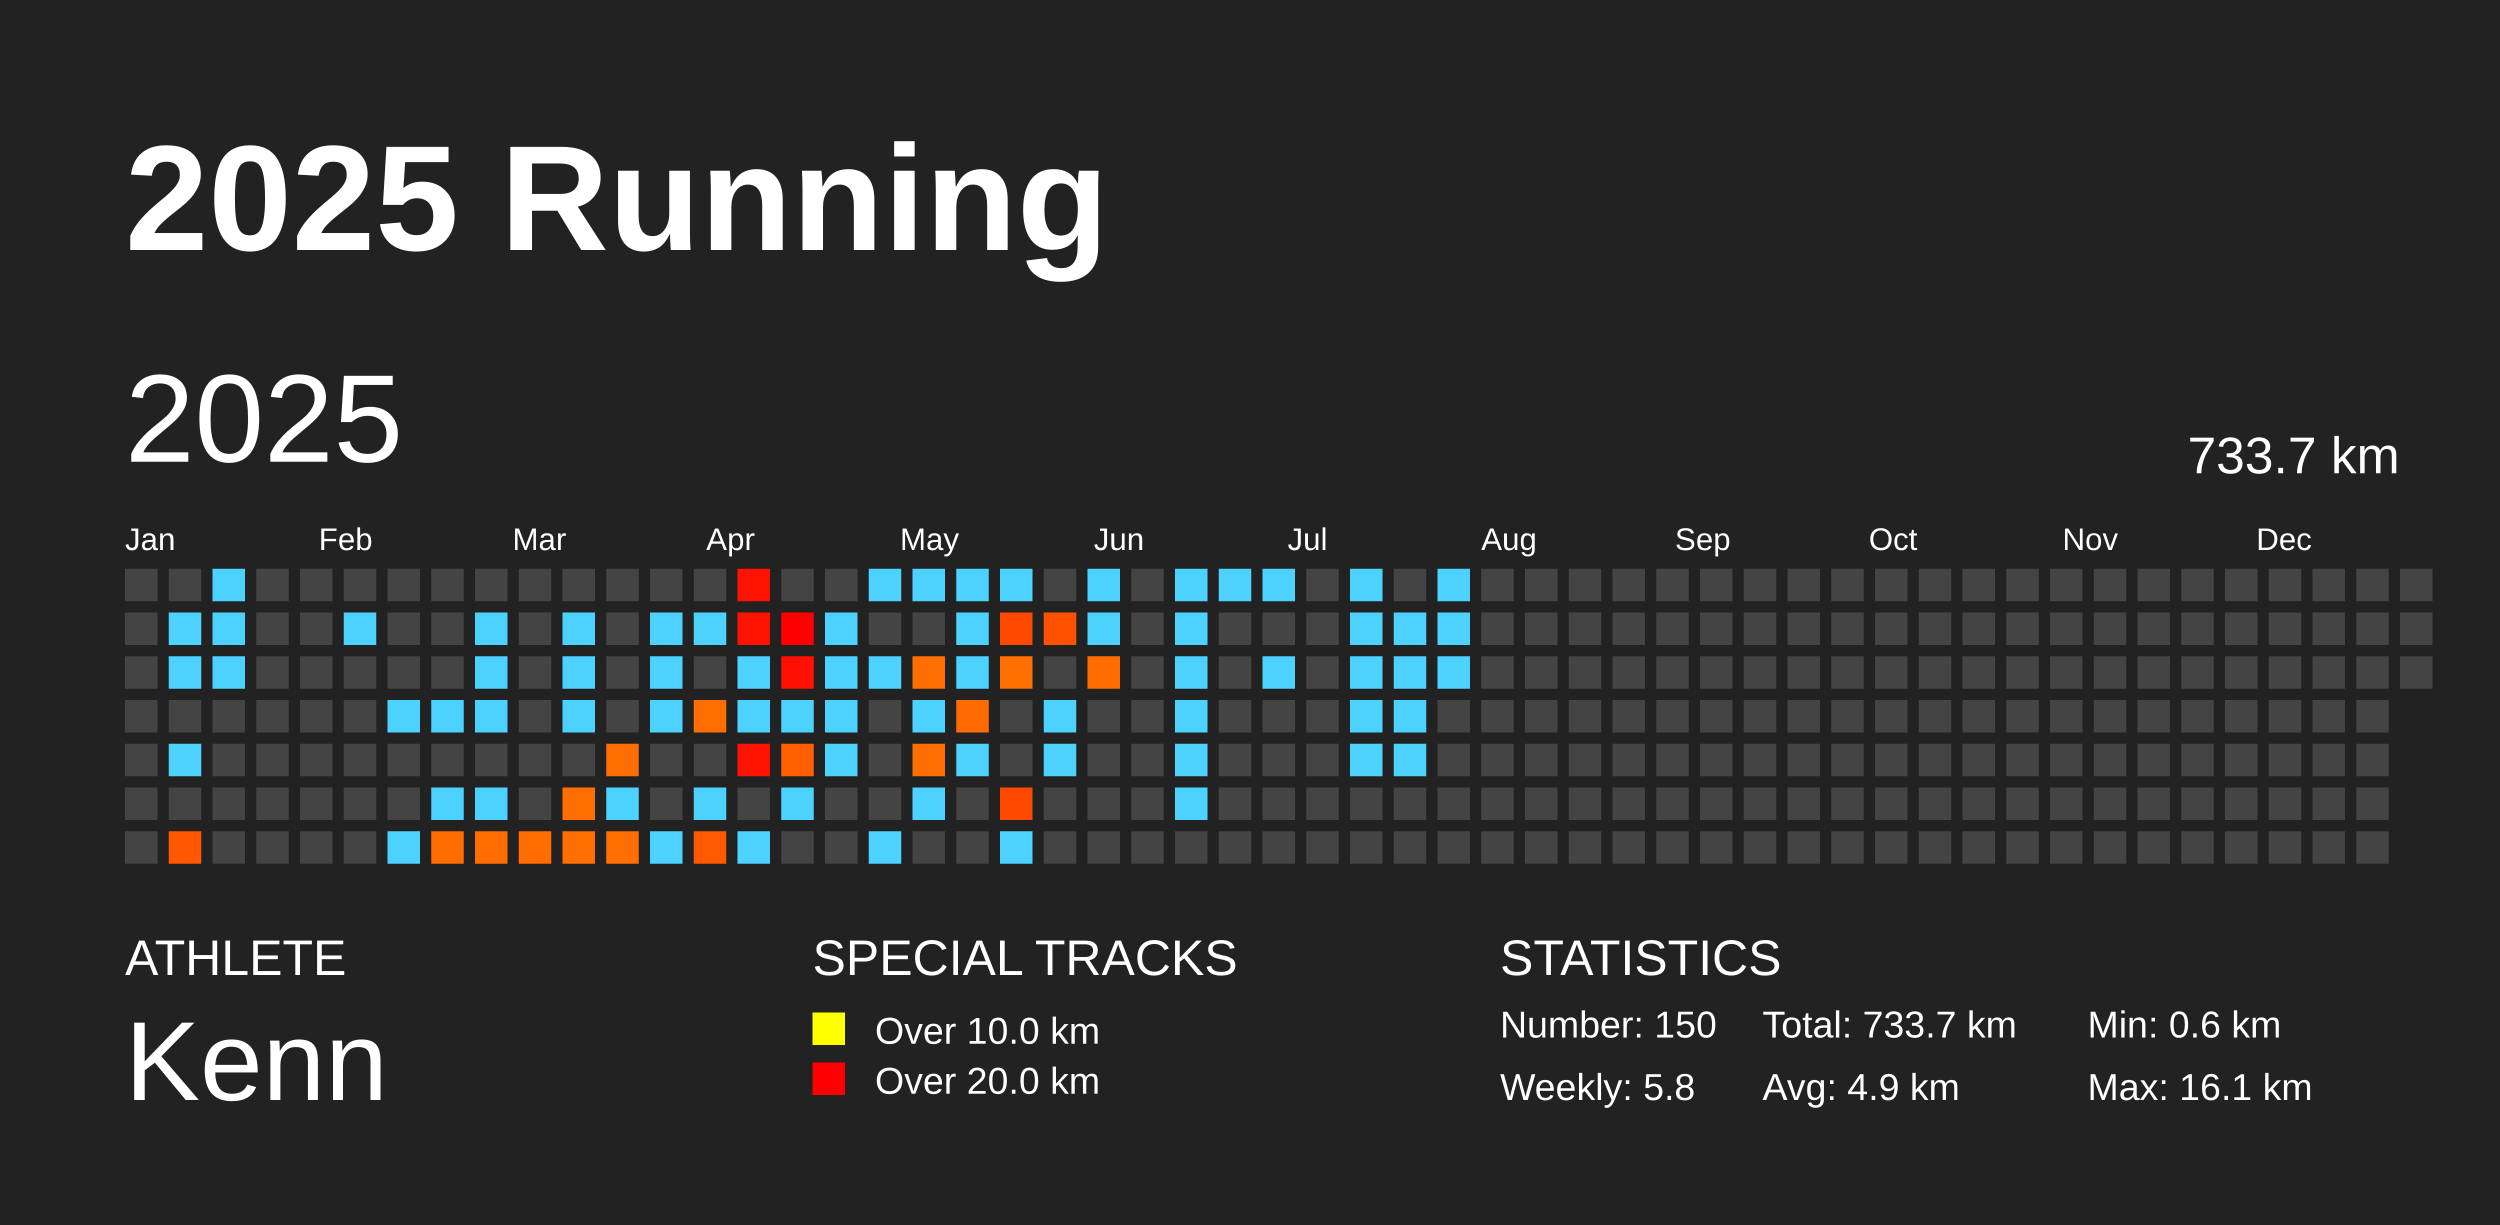
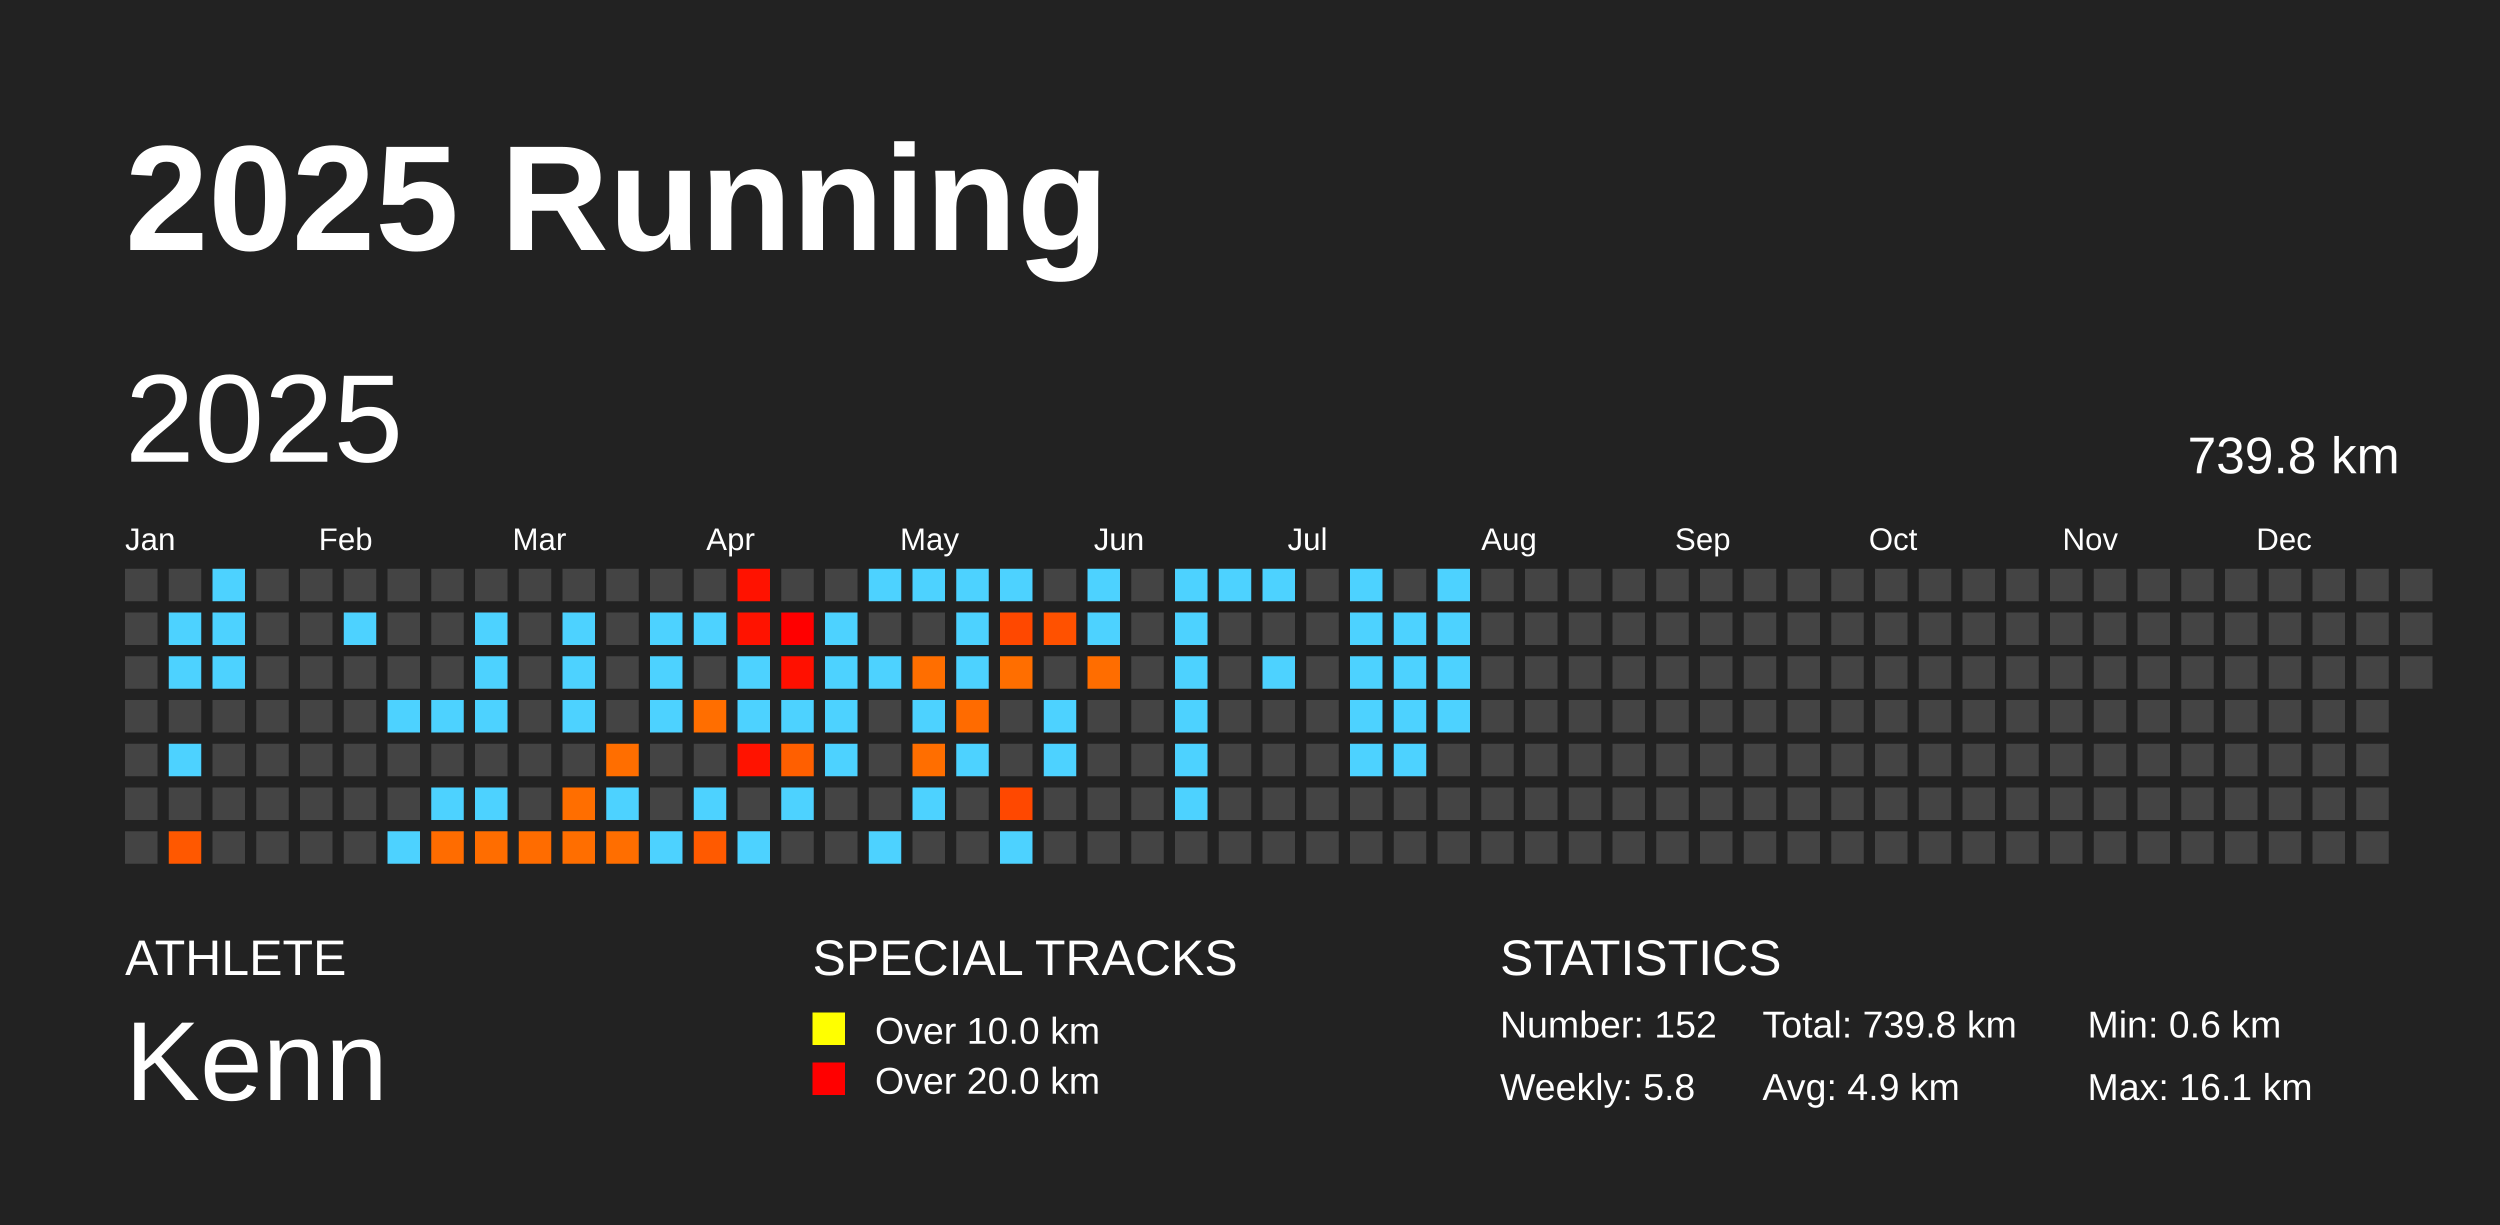
<svg xmlns="http://www.w3.org/2000/svg" baseProfile="full" height="98mm" version="1.1" viewBox="0,0,200,98" width="200mm">
  <defs />
  <rect fill="#222222" height="98" width="200" x="0" y="0" />
  <text fill="#FFFFFF" style="font-size:12px; font-family:Arial; font-weight:bold;" x="10" y="20">2025 Running</text>
  <text fill="#FFFFFF" style="font-size:4px; font-family:Arial" x="10" y="78">ATHLETE</text>
  <text fill="#FFFFFF" style="font-size:9px; font-family:Arial" x="10" y="88">Kenn</text>
  <text fill="#FFFFFF" style="font-size:4px; font-family:Arial" x="65" y="78">SPECIAL TRACKS</text>
  <rect fill="yellow" height="2.6" width="2.6" x="65" y="81" />
  <text fill="#FFFFFF" style="font-size:3px; font-family:Arial" x="70" y="83.5">Over 10.0 km</text>
  <rect fill="red" height="2.6" width="2.6" x="65" y="85" />
  <text fill="#FFFFFF" style="font-size:3px; font-family:Arial" x="70" y="87.5">Over 20.0 km</text>
  <text fill="#FFFFFF" style="font-size:4px; font-family:Arial" x="120" y="78">STATISTICS</text>
-   <text fill="#FFFFFF" style="font-size:3px; font-family:Arial" x="120" y="83">Number: 150</text>
+   <text fill="#FFFFFF" style="font-size:3px; font-family:Arial" x="120" y="83">Number: 152</text>
  <text fill="#FFFFFF" style="font-size:3px; font-family:Arial" x="120" y="88">Weekly: 5.8</text>
-   <text fill="#FFFFFF" style="font-size:3px; font-family:Arial" x="141" y="83">Total: 733.7 km</text>
+   <text fill="#FFFFFF" style="font-size:3px; font-family:Arial" x="141" y="83">Total: 739.8 km</text>
  <text fill="#FFFFFF" style="font-size:3px; font-family:Arial" x="141" y="88">Avg: 4.9 km</text>
  <text fill="#FFFFFF" style="font-size:3px; font-family:Arial" x="167" y="83">Min: 0.6 km</text>
  <text fill="#FFFFFF" style="font-size:3px; font-family:Arial" x="167" y="88">Max: 16.1 km</text>
  <text dominant-baseline="hanging" fill="#FFFFFF" style="font-size:10.0px; font-family:Arial;" x="10" y="30">2025</text>
-   <text dominant-baseline="hanging" fill="#FFFFFF" style="font-size:4.125px; font-family:Arial;" x="175" y="35">733.7 km</text>
+   <text dominant-baseline="hanging" fill="#FFFFFF" style="font-size:4.125px; font-family:Arial;" x="175" y="35">739.8 km</text>
  <text fill="#FFFFFF" style="font-size:2.5px; font-family:Arial" x="10.0" y="44">Jan</text>
  <text fill="#FFFFFF" style="font-size:2.5px; font-family:Arial" x="25.5" y="44">Feb</text>
  <text fill="#FFFFFF" style="font-size:2.5px; font-family:Arial" x="41.0" y="44">Mar</text>
  <text fill="#FFFFFF" style="font-size:2.5px; font-family:Arial" x="56.5" y="44">Apr</text>
  <text fill="#FFFFFF" style="font-size:2.5px; font-family:Arial" x="72.0" y="44">May</text>
  <text fill="#FFFFFF" style="font-size:2.5px; font-family:Arial" x="87.5" y="44">Jun</text>
  <text fill="#FFFFFF" style="font-size:2.5px; font-family:Arial" x="103.0" y="44">Jul</text>
  <text fill="#FFFFFF" style="font-size:2.5px; font-family:Arial" x="118.5" y="44">Aug</text>
  <text fill="#FFFFFF" style="font-size:2.5px; font-family:Arial" x="134.0" y="44">Sep</text>
  <text fill="#FFFFFF" style="font-size:2.5px; font-family:Arial" x="149.5" y="44">Oct</text>
  <text fill="#FFFFFF" style="font-size:2.5px; font-family:Arial" x="165.0" y="44">Nov</text>
  <text fill="#FFFFFF" style="font-size:2.5px; font-family:Arial" x="180.5" y="44">Dec</text>
  <rect fill="#444444" height="2.6" width="2.6" x="10.0" y="45.5" />
  <rect fill="#444444" height="2.6" width="2.6" x="10.0" y="49.0" />
  <rect fill="#444444" height="2.6" width="2.6" x="10.0" y="52.5" />
  <rect fill="#444444" height="2.6" width="2.6" x="10.0" y="56.0" />
  <rect fill="#444444" height="2.6" width="2.6" x="10.0" y="59.5" />
  <rect fill="#444444" height="2.6" width="2.6" x="10.0" y="63.0" />
  <rect fill="#444444" height="2.6" width="2.6" x="10.0" y="66.5" />
  <rect fill="#444444" height="2.6" width="2.6" x="13.5" y="45.5" />
  <rect fill="#4dd2ff" height="2.6" width="2.6" x="13.5" y="49.0" />
  <rect fill="#4dd2ff" height="2.6" width="2.6" x="13.5" y="52.5" />
  <rect fill="#444444" height="2.6" width="2.6" x="13.5" y="56.0" />
  <rect fill="#4dd2ff" height="2.6" width="2.6" x="13.5" y="59.5" />
  <rect fill="#444444" height="2.6" width="2.6" x="13.5" y="63.0" />
  <rect fill="#ff5800" height="2.6" width="2.6" x="13.5" y="66.5" />
  <rect fill="#4dd2ff" height="2.6" width="2.6" x="17.0" y="45.5" />
  <rect fill="#4dd2ff" height="2.6" width="2.6" x="17.0" y="49.0" />
  <rect fill="#4dd2ff" height="2.6" width="2.6" x="17.0" y="52.5" />
  <rect fill="#444444" height="2.6" width="2.6" x="17.0" y="56.0" />
  <rect fill="#444444" height="2.6" width="2.6" x="17.0" y="59.5" />
  <rect fill="#444444" height="2.6" width="2.6" x="17.0" y="63.0" />
  <rect fill="#444444" height="2.6" width="2.6" x="17.0" y="66.5" />
  <rect fill="#444444" height="2.6" width="2.6" x="20.5" y="45.5" />
  <rect fill="#444444" height="2.6" width="2.6" x="20.5" y="49.0" />
  <rect fill="#444444" height="2.6" width="2.6" x="20.5" y="52.5" />
  <rect fill="#444444" height="2.6" width="2.6" x="20.5" y="56.0" />
  <rect fill="#444444" height="2.6" width="2.6" x="20.5" y="59.5" />
  <rect fill="#444444" height="2.6" width="2.6" x="20.5" y="63.0" />
  <rect fill="#444444" height="2.6" width="2.6" x="20.5" y="66.5" />
  <rect fill="#444444" height="2.6" width="2.6" x="24.0" y="45.5" />
  <rect fill="#444444" height="2.6" width="2.6" x="24.0" y="49.0" />
  <rect fill="#444444" height="2.6" width="2.6" x="24.0" y="52.5" />
  <rect fill="#444444" height="2.6" width="2.6" x="24.0" y="56.0" />
  <rect fill="#444444" height="2.6" width="2.6" x="24.0" y="59.5" />
  <rect fill="#444444" height="2.6" width="2.6" x="24.0" y="63.0" />
  <rect fill="#444444" height="2.6" width="2.6" x="24.0" y="66.5" />
  <rect fill="#444444" height="2.6" width="2.6" x="27.5" y="45.5" />
  <rect fill="#4dd2ff" height="2.6" width="2.6" x="27.5" y="49.0" />
  <rect fill="#444444" height="2.6" width="2.6" x="27.5" y="52.5" />
  <rect fill="#444444" height="2.6" width="2.6" x="27.5" y="56.0" />
  <rect fill="#444444" height="2.6" width="2.6" x="27.5" y="59.5" />
  <rect fill="#444444" height="2.6" width="2.6" x="27.5" y="63.0" />
  <rect fill="#444444" height="2.6" width="2.6" x="27.5" y="66.5" />
  <rect fill="#444444" height="2.6" width="2.6" x="31.0" y="45.5" />
  <rect fill="#444444" height="2.6" width="2.6" x="31.0" y="49.0" />
  <rect fill="#444444" height="2.6" width="2.6" x="31.0" y="52.5" />
  <rect fill="#4dd2ff" height="2.6" width="2.6" x="31.0" y="56.0" />
  <rect fill="#444444" height="2.6" width="2.6" x="31.0" y="59.5" />
  <rect fill="#444444" height="2.6" width="2.6" x="31.0" y="63.0" />
  <rect fill="#4dd2ff" height="2.6" width="2.6" x="31.0" y="66.5" />
  <rect fill="#444444" height="2.6" width="2.6" x="34.5" y="45.5" />
  <rect fill="#444444" height="2.6" width="2.6" x="34.5" y="49.0" />
  <rect fill="#444444" height="2.6" width="2.6" x="34.5" y="52.5" />
  <rect fill="#4dd2ff" height="2.6" width="2.6" x="34.5" y="56.0" />
  <rect fill="#444444" height="2.6" width="2.6" x="34.5" y="59.5" />
  <rect fill="#4dd2ff" height="2.6" width="2.6" x="34.5" y="63.0" />
  <rect fill="#ff6c00" height="2.6" width="2.6" x="34.5" y="66.5" />
  <rect fill="#444444" height="2.6" width="2.6" x="38.0" y="45.5" />
  <rect fill="#4dd2ff" height="2.6" width="2.6" x="38.0" y="49.0" />
  <rect fill="#4dd2ff" height="2.6" width="2.6" x="38.0" y="52.5" />
  <rect fill="#4dd2ff" height="2.6" width="2.6" x="38.0" y="56.0" />
  <rect fill="#444444" height="2.6" width="2.6" x="38.0" y="59.5" />
  <rect fill="#4dd2ff" height="2.6" width="2.6" x="38.0" y="63.0" />
  <rect fill="#ff6d00" height="2.6" width="2.6" x="38.0" y="66.5" />
  <rect fill="#444444" height="2.6" width="2.6" x="41.5" y="45.5" />
  <rect fill="#444444" height="2.6" width="2.6" x="41.5" y="49.0" />
  <rect fill="#444444" height="2.6" width="2.6" x="41.5" y="52.5" />
  <rect fill="#444444" height="2.6" width="2.6" x="41.5" y="56.0" />
  <rect fill="#444444" height="2.6" width="2.6" x="41.5" y="59.5" />
  <rect fill="#444444" height="2.6" width="2.6" x="41.5" y="63.0" />
  <rect fill="#ff6c00" height="2.6" width="2.6" x="41.5" y="66.5" />
  <rect fill="#444444" height="2.6" width="2.6" x="45.0" y="45.5" />
  <rect fill="#4dd2ff" height="2.6" width="2.6" x="45.0" y="49.0" />
  <rect fill="#4dd2ff" height="2.6" width="2.6" x="45.0" y="52.5" />
  <rect fill="#4dd2ff" height="2.6" width="2.6" x="45.0" y="56.0" />
  <rect fill="#444444" height="2.6" width="2.6" x="45.0" y="59.5" />
  <rect fill="#ff6e00" height="2.6" width="2.6" x="45.0" y="63.0" />
  <rect fill="#ff6e00" height="2.6" width="2.6" x="45.0" y="66.5" />
  <rect fill="#444444" height="2.6" width="2.6" x="48.5" y="45.5" />
  <rect fill="#444444" height="2.6" width="2.6" x="48.5" y="49.0" />
  <rect fill="#444444" height="2.6" width="2.6" x="48.5" y="52.5" />
  <rect fill="#444444" height="2.6" width="2.6" x="48.5" y="56.0" />
  <rect fill="#ff6e00" height="2.6" width="2.6" x="48.5" y="59.5" />
  <rect fill="#4dd2ff" height="2.6" width="2.6" x="48.5" y="63.0" />
  <rect fill="#ff6e00" height="2.6" width="2.6" x="48.5" y="66.5" />
  <rect fill="#444444" height="2.6" width="2.6" x="52.0" y="45.5" />
  <rect fill="#4dd2ff" height="2.6" width="2.6" x="52.0" y="49.0" />
  <rect fill="#4dd2ff" height="2.6" width="2.6" x="52.0" y="52.5" />
  <rect fill="#4dd2ff" height="2.6" width="2.6" x="52.0" y="56.0" />
  <rect fill="#444444" height="2.6" width="2.6" x="52.0" y="59.5" />
  <rect fill="#444444" height="2.6" width="2.6" x="52.0" y="63.0" />
  <rect fill="#4dd2ff" height="2.6" width="2.6" x="52.0" y="66.5" />
  <rect fill="#444444" height="2.6" width="2.6" x="55.5" y="45.5" />
  <rect fill="#4dd2ff" height="2.6" width="2.6" x="55.5" y="49.0" />
  <rect fill="#444444" height="2.6" width="2.6" x="55.5" y="52.5" />
  <rect fill="#ff6e00" height="2.6" width="2.6" x="55.5" y="56.0" />
  <rect fill="#444444" height="2.6" width="2.6" x="55.5" y="59.5" />
  <rect fill="#4dd2ff" height="2.6" width="2.6" x="55.5" y="63.0" />
  <rect fill="#ff5a00" height="2.6" width="2.6" x="55.5" y="66.5" />
  <rect fill="#ff1200" height="2.6" width="2.6" x="59.0" y="45.5" />
  <rect fill="#ff1300" height="2.6" width="2.6" x="59.0" y="49.0" />
  <rect fill="#4dd2ff" height="2.6" width="2.6" x="59.0" y="52.5" />
  <rect fill="#4dd2ff" height="2.6" width="2.6" x="59.0" y="56.0" />
  <rect fill="#ff1300" height="2.6" width="2.6" x="59.0" y="59.5" />
  <rect fill="#444444" height="2.6" width="2.6" x="59.0" y="63.0" />
  <rect fill="#4dd2ff" height="2.6" width="2.6" x="59.0" y="66.5" />
  <rect fill="#444444" height="2.6" width="2.6" x="62.5" y="45.5" />
  <rect fill="#ff0000" height="2.6" width="2.6" x="62.5" y="49.0" />
  <rect fill="#ff1000" height="2.6" width="2.6" x="62.5" y="52.5" />
  <rect fill="#4dd2ff" height="2.6" width="2.6" x="62.5" y="56.0" />
  <rect fill="#ff5f00" height="2.6" width="2.6" x="62.5" y="59.5" />
  <rect fill="#4dd2ff" height="2.6" width="2.6" x="62.5" y="63.0" />
  <rect fill="#444444" height="2.6" width="2.6" x="62.5" y="66.5" />
  <rect fill="#444444" height="2.6" width="2.6" x="66.0" y="45.5" />
  <rect fill="#4dd2ff" height="2.6" width="2.6" x="66.0" y="49.0" />
  <rect fill="#4dd2ff" height="2.6" width="2.6" x="66.0" y="52.5" />
  <rect fill="#4dd2ff" height="2.6" width="2.6" x="66.0" y="56.0" />
  <rect fill="#4dd2ff" height="2.6" width="2.6" x="66.0" y="59.5" />
  <rect fill="#444444" height="2.6" width="2.6" x="66.0" y="63.0" />
  <rect fill="#444444" height="2.6" width="2.6" x="66.0" y="66.5" />
  <rect fill="#4dd2ff" height="2.6" width="2.6" x="69.5" y="45.5" />
  <rect fill="#444444" height="2.6" width="2.6" x="69.5" y="49.0" />
  <rect fill="#4dd2ff" height="2.6" width="2.6" x="69.5" y="52.5" />
  <rect fill="#444444" height="2.6" width="2.6" x="69.5" y="56.0" />
  <rect fill="#444444" height="2.6" width="2.6" x="69.5" y="59.5" />
  <rect fill="#444444" height="2.6" width="2.6" x="69.5" y="63.0" />
  <rect fill="#4dd2ff" height="2.6" width="2.6" x="69.5" y="66.5" />
  <rect fill="#4dd2ff" height="2.6" width="2.6" x="73.0" y="45.5" />
  <rect fill="#444444" height="2.6" width="2.6" x="73.0" y="49.0" />
  <rect fill="#ff6e00" height="2.6" width="2.6" x="73.0" y="52.5" />
  <rect fill="#4dd2ff" height="2.6" width="2.6" x="73.0" y="56.0" />
  <rect fill="#ff6e00" height="2.6" width="2.6" x="73.0" y="59.5" />
  <rect fill="#4dd2ff" height="2.6" width="2.6" x="73.0" y="63.0" />
  <rect fill="#444444" height="2.6" width="2.6" x="73.0" y="66.5" />
  <rect fill="#4dd2ff" height="2.6" width="2.6" x="76.5" y="45.5" />
  <rect fill="#4dd2ff" height="2.6" width="2.6" x="76.5" y="49.0" />
  <rect fill="#4dd2ff" height="2.6" width="2.6" x="76.5" y="52.5" />
  <rect fill="#ff6b00" height="2.6" width="2.6" x="76.5" y="56.0" />
  <rect fill="#4dd2ff" height="2.6" width="2.6" x="76.5" y="59.5" />
  <rect fill="#444444" height="2.6" width="2.6" x="76.5" y="63.0" />
  <rect fill="#444444" height="2.6" width="2.6" x="76.5" y="66.5" />
  <rect fill="#4dd2ff" height="2.6" width="2.6" x="80.0" y="45.5" />
  <rect fill="#ff4800" height="2.6" width="2.6" x="80.0" y="49.0" />
  <rect fill="#ff6e00" height="2.6" width="2.6" x="80.0" y="52.5" />
  <rect fill="#444444" height="2.6" width="2.6" x="80.0" y="56.0" />
  <rect fill="#444444" height="2.6" width="2.6" x="80.0" y="59.5" />
  <rect fill="#ff4800" height="2.6" width="2.6" x="80.0" y="63.0" />
  <rect fill="#4dd2ff" height="2.6" width="2.6" x="80.0" y="66.5" />
  <rect fill="#444444" height="2.6" width="2.6" x="83.5" y="45.5" />
  <rect fill="#ff5100" height="2.6" width="2.6" x="83.5" y="49.0" />
  <rect fill="#444444" height="2.6" width="2.6" x="83.5" y="52.5" />
  <rect fill="#4dd2ff" height="2.6" width="2.6" x="83.5" y="56.0" />
  <rect fill="#4dd2ff" height="2.6" width="2.6" x="83.5" y="59.5" />
  <rect fill="#444444" height="2.6" width="2.6" x="83.5" y="63.0" />
  <rect fill="#444444" height="2.6" width="2.6" x="83.5" y="66.5" />
  <rect fill="#4dd2ff" height="2.6" width="2.6" x="87.0" y="45.5" />
  <rect fill="#4dd2ff" height="2.6" width="2.6" x="87.0" y="49.0" />
  <rect fill="#ff6d00" height="2.6" width="2.6" x="87.0" y="52.5" />
  <rect fill="#444444" height="2.6" width="2.6" x="87.0" y="56.0" />
  <rect fill="#444444" height="2.6" width="2.6" x="87.0" y="59.5" />
  <rect fill="#444444" height="2.6" width="2.6" x="87.0" y="63.0" />
  <rect fill="#444444" height="2.6" width="2.6" x="87.0" y="66.5" />
  <rect fill="#444444" height="2.6" width="2.6" x="90.5" y="45.5" />
  <rect fill="#444444" height="2.6" width="2.6" x="90.5" y="49.0" />
  <rect fill="#444444" height="2.6" width="2.6" x="90.5" y="52.5" />
  <rect fill="#444444" height="2.6" width="2.6" x="90.5" y="56.0" />
  <rect fill="#444444" height="2.6" width="2.6" x="90.5" y="59.5" />
  <rect fill="#444444" height="2.6" width="2.6" x="90.5" y="63.0" />
  <rect fill="#444444" height="2.6" width="2.6" x="90.5" y="66.5" />
  <rect fill="#4dd2ff" height="2.6" width="2.6" x="94.0" y="45.5" />
  <rect fill="#4dd2ff" height="2.6" width="2.6" x="94.0" y="49.0" />
  <rect fill="#4dd2ff" height="2.6" width="2.6" x="94.0" y="52.5" />
  <rect fill="#4dd2ff" height="2.6" width="2.6" x="94.0" y="56.0" />
  <rect fill="#4dd2ff" height="2.6" width="2.6" x="94.0" y="59.5" />
  <rect fill="#4dd2ff" height="2.6" width="2.6" x="94.0" y="63.0" />
  <rect fill="#444444" height="2.6" width="2.6" x="94.0" y="66.5" />
  <rect fill="#4dd2ff" height="2.6" width="2.6" x="97.5" y="45.5" />
  <rect fill="#444444" height="2.6" width="2.6" x="97.5" y="49.0" />
  <rect fill="#444444" height="2.6" width="2.6" x="97.5" y="52.5" />
  <rect fill="#444444" height="2.6" width="2.6" x="97.5" y="56.0" />
  <rect fill="#444444" height="2.6" width="2.6" x="97.5" y="59.5" />
  <rect fill="#444444" height="2.6" width="2.6" x="97.5" y="63.0" />
  <rect fill="#444444" height="2.6" width="2.6" x="97.5" y="66.5" />
  <rect fill="#4dd2ff" height="2.6" width="2.6" x="101.0" y="45.5" />
  <rect fill="#444444" height="2.6" width="2.6" x="101.0" y="49.0" />
  <rect fill="#4dd2ff" height="2.6" width="2.6" x="101.0" y="52.5" />
  <rect fill="#444444" height="2.6" width="2.6" x="101.0" y="56.0" />
  <rect fill="#444444" height="2.6" width="2.6" x="101.0" y="59.5" />
  <rect fill="#444444" height="2.6" width="2.6" x="101.0" y="63.0" />
  <rect fill="#444444" height="2.6" width="2.6" x="101.0" y="66.5" />
  <rect fill="#444444" height="2.6" width="2.6" x="104.5" y="45.5" />
  <rect fill="#444444" height="2.6" width="2.6" x="104.5" y="49.0" />
  <rect fill="#444444" height="2.6" width="2.6" x="104.5" y="52.5" />
  <rect fill="#444444" height="2.6" width="2.6" x="104.5" y="56.0" />
  <rect fill="#444444" height="2.6" width="2.6" x="104.5" y="59.5" />
  <rect fill="#444444" height="2.6" width="2.6" x="104.5" y="63.0" />
  <rect fill="#444444" height="2.6" width="2.6" x="104.5" y="66.5" />
  <rect fill="#4dd2ff" height="2.6" width="2.6" x="108.0" y="45.5" />
  <rect fill="#4dd2ff" height="2.6" width="2.6" x="108.0" y="49.0" />
  <rect fill="#4dd2ff" height="2.6" width="2.6" x="108.0" y="52.5" />
  <rect fill="#4dd2ff" height="2.6" width="2.6" x="108.0" y="56.0" />
  <rect fill="#4dd2ff" height="2.6" width="2.6" x="108.0" y="59.5" />
  <rect fill="#444444" height="2.6" width="2.6" x="108.0" y="63.0" />
  <rect fill="#444444" height="2.6" width="2.6" x="108.0" y="66.5" />
  <rect fill="#444444" height="2.6" width="2.6" x="111.5" y="45.5" />
  <rect fill="#4dd2ff" height="2.6" width="2.6" x="111.5" y="49.0" />
  <rect fill="#4dd2ff" height="2.6" width="2.6" x="111.5" y="52.5" />
  <rect fill="#4dd2ff" height="2.6" width="2.6" x="111.5" y="56.0" />
  <rect fill="#4dd2ff" height="2.6" width="2.6" x="111.5" y="59.5" />
  <rect fill="#444444" height="2.6" width="2.6" x="111.5" y="63.0" />
  <rect fill="#444444" height="2.6" width="2.6" x="111.5" y="66.5" />
  <rect fill="#4dd2ff" height="2.6" width="2.6" x="115.0" y="45.5" />
  <rect fill="#4dd2ff" height="2.6" width="2.6" x="115.0" y="49.0" />
  <rect fill="#4dd2ff" height="2.6" width="2.6" x="115.0" y="52.5" />
-   <rect fill="#444444" height="2.6" width="2.6" x="115.0" y="56.0" />
+   <rect fill="#4dd2ff" height="2.6" width="2.6" x="115.0" y="56.0" />
  <rect fill="#444444" height="2.6" width="2.6" x="115.0" y="59.5" />
  <rect fill="#444444" height="2.6" width="2.6" x="115.0" y="63.0" />
  <rect fill="#444444" height="2.6" width="2.6" x="115.0" y="66.5" />
  <rect fill="#444444" height="2.6" width="2.6" x="118.5" y="45.5" />
  <rect fill="#444444" height="2.6" width="2.6" x="118.5" y="49.0" />
  <rect fill="#444444" height="2.6" width="2.6" x="118.5" y="52.5" />
  <rect fill="#444444" height="2.6" width="2.6" x="118.5" y="56.0" />
  <rect fill="#444444" height="2.6" width="2.6" x="118.5" y="59.5" />
  <rect fill="#444444" height="2.6" width="2.6" x="118.5" y="63.0" />
  <rect fill="#444444" height="2.6" width="2.6" x="118.5" y="66.5" />
  <rect fill="#444444" height="2.6" width="2.6" x="122.0" y="45.5" />
  <rect fill="#444444" height="2.6" width="2.6" x="122.0" y="49.0" />
  <rect fill="#444444" height="2.6" width="2.6" x="122.0" y="52.5" />
  <rect fill="#444444" height="2.6" width="2.6" x="122.0" y="56.0" />
  <rect fill="#444444" height="2.6" width="2.6" x="122.0" y="59.5" />
  <rect fill="#444444" height="2.6" width="2.6" x="122.0" y="63.0" />
  <rect fill="#444444" height="2.6" width="2.6" x="122.0" y="66.5" />
  <rect fill="#444444" height="2.6" width="2.6" x="125.5" y="45.5" />
  <rect fill="#444444" height="2.6" width="2.6" x="125.5" y="49.0" />
  <rect fill="#444444" height="2.6" width="2.6" x="125.5" y="52.5" />
  <rect fill="#444444" height="2.6" width="2.6" x="125.5" y="56.0" />
  <rect fill="#444444" height="2.6" width="2.6" x="125.5" y="59.5" />
  <rect fill="#444444" height="2.6" width="2.6" x="125.5" y="63.0" />
  <rect fill="#444444" height="2.6" width="2.6" x="125.5" y="66.5" />
  <rect fill="#444444" height="2.6" width="2.6" x="129.0" y="45.5" />
  <rect fill="#444444" height="2.6" width="2.6" x="129.0" y="49.0" />
  <rect fill="#444444" height="2.6" width="2.6" x="129.0" y="52.5" />
  <rect fill="#444444" height="2.6" width="2.6" x="129.0" y="56.0" />
  <rect fill="#444444" height="2.6" width="2.6" x="129.0" y="59.5" />
  <rect fill="#444444" height="2.6" width="2.6" x="129.0" y="63.0" />
  <rect fill="#444444" height="2.6" width="2.6" x="129.0" y="66.5" />
  <rect fill="#444444" height="2.6" width="2.6" x="132.5" y="45.5" />
  <rect fill="#444444" height="2.6" width="2.6" x="132.5" y="49.0" />
  <rect fill="#444444" height="2.6" width="2.6" x="132.5" y="52.5" />
  <rect fill="#444444" height="2.6" width="2.6" x="132.5" y="56.0" />
  <rect fill="#444444" height="2.6" width="2.6" x="132.5" y="59.5" />
  <rect fill="#444444" height="2.6" width="2.6" x="132.5" y="63.0" />
  <rect fill="#444444" height="2.6" width="2.6" x="132.5" y="66.5" />
  <rect fill="#444444" height="2.6" width="2.6" x="136.0" y="45.5" />
  <rect fill="#444444" height="2.6" width="2.6" x="136.0" y="49.0" />
  <rect fill="#444444" height="2.6" width="2.6" x="136.0" y="52.5" />
  <rect fill="#444444" height="2.6" width="2.6" x="136.0" y="56.0" />
  <rect fill="#444444" height="2.6" width="2.6" x="136.0" y="59.5" />
  <rect fill="#444444" height="2.6" width="2.6" x="136.0" y="63.0" />
  <rect fill="#444444" height="2.6" width="2.6" x="136.0" y="66.5" />
  <rect fill="#444444" height="2.6" width="2.6" x="139.5" y="45.5" />
  <rect fill="#444444" height="2.6" width="2.6" x="139.5" y="49.0" />
  <rect fill="#444444" height="2.6" width="2.6" x="139.5" y="52.5" />
  <rect fill="#444444" height="2.6" width="2.6" x="139.5" y="56.0" />
  <rect fill="#444444" height="2.6" width="2.6" x="139.5" y="59.5" />
  <rect fill="#444444" height="2.6" width="2.6" x="139.5" y="63.0" />
  <rect fill="#444444" height="2.6" width="2.6" x="139.5" y="66.5" />
  <rect fill="#444444" height="2.6" width="2.6" x="143.0" y="45.5" />
  <rect fill="#444444" height="2.6" width="2.6" x="143.0" y="49.0" />
  <rect fill="#444444" height="2.6" width="2.6" x="143.0" y="52.5" />
  <rect fill="#444444" height="2.6" width="2.6" x="143.0" y="56.0" />
  <rect fill="#444444" height="2.6" width="2.6" x="143.0" y="59.5" />
  <rect fill="#444444" height="2.6" width="2.6" x="143.0" y="63.0" />
  <rect fill="#444444" height="2.6" width="2.6" x="143.0" y="66.5" />
  <rect fill="#444444" height="2.6" width="2.6" x="146.5" y="45.5" />
  <rect fill="#444444" height="2.6" width="2.6" x="146.5" y="49.0" />
  <rect fill="#444444" height="2.6" width="2.6" x="146.5" y="52.5" />
  <rect fill="#444444" height="2.6" width="2.6" x="146.5" y="56.0" />
  <rect fill="#444444" height="2.6" width="2.6" x="146.5" y="59.5" />
  <rect fill="#444444" height="2.6" width="2.6" x="146.5" y="63.0" />
  <rect fill="#444444" height="2.6" width="2.6" x="146.5" y="66.5" />
  <rect fill="#444444" height="2.6" width="2.6" x="150.0" y="45.5" />
  <rect fill="#444444" height="2.6" width="2.6" x="150.0" y="49.0" />
  <rect fill="#444444" height="2.6" width="2.6" x="150.0" y="52.5" />
  <rect fill="#444444" height="2.6" width="2.6" x="150.0" y="56.0" />
  <rect fill="#444444" height="2.6" width="2.6" x="150.0" y="59.5" />
  <rect fill="#444444" height="2.6" width="2.6" x="150.0" y="63.0" />
  <rect fill="#444444" height="2.6" width="2.6" x="150.0" y="66.5" />
  <rect fill="#444444" height="2.6" width="2.6" x="153.5" y="45.5" />
  <rect fill="#444444" height="2.6" width="2.6" x="153.5" y="49.0" />
  <rect fill="#444444" height="2.6" width="2.6" x="153.5" y="52.5" />
  <rect fill="#444444" height="2.6" width="2.6" x="153.5" y="56.0" />
  <rect fill="#444444" height="2.6" width="2.6" x="153.5" y="59.5" />
  <rect fill="#444444" height="2.6" width="2.6" x="153.5" y="63.0" />
  <rect fill="#444444" height="2.6" width="2.6" x="153.5" y="66.5" />
  <rect fill="#444444" height="2.6" width="2.6" x="157.0" y="45.5" />
  <rect fill="#444444" height="2.6" width="2.6" x="157.0" y="49.0" />
  <rect fill="#444444" height="2.6" width="2.6" x="157.0" y="52.5" />
  <rect fill="#444444" height="2.6" width="2.6" x="157.0" y="56.0" />
  <rect fill="#444444" height="2.6" width="2.6" x="157.0" y="59.5" />
  <rect fill="#444444" height="2.6" width="2.6" x="157.0" y="63.0" />
  <rect fill="#444444" height="2.6" width="2.6" x="157.0" y="66.5" />
  <rect fill="#444444" height="2.6" width="2.6" x="160.5" y="45.5" />
  <rect fill="#444444" height="2.6" width="2.6" x="160.5" y="49.0" />
  <rect fill="#444444" height="2.6" width="2.6" x="160.5" y="52.5" />
  <rect fill="#444444" height="2.6" width="2.6" x="160.5" y="56.0" />
  <rect fill="#444444" height="2.6" width="2.6" x="160.5" y="59.5" />
  <rect fill="#444444" height="2.6" width="2.6" x="160.5" y="63.0" />
  <rect fill="#444444" height="2.6" width="2.6" x="160.5" y="66.5" />
  <rect fill="#444444" height="2.6" width="2.6" x="164.0" y="45.5" />
  <rect fill="#444444" height="2.6" width="2.6" x="164.0" y="49.0" />
  <rect fill="#444444" height="2.6" width="2.6" x="164.0" y="52.5" />
  <rect fill="#444444" height="2.6" width="2.6" x="164.0" y="56.0" />
  <rect fill="#444444" height="2.6" width="2.6" x="164.0" y="59.5" />
  <rect fill="#444444" height="2.6" width="2.6" x="164.0" y="63.0" />
  <rect fill="#444444" height="2.6" width="2.6" x="164.0" y="66.5" />
  <rect fill="#444444" height="2.6" width="2.6" x="167.5" y="45.5" />
  <rect fill="#444444" height="2.6" width="2.6" x="167.5" y="49.0" />
  <rect fill="#444444" height="2.6" width="2.6" x="167.5" y="52.5" />
  <rect fill="#444444" height="2.6" width="2.6" x="167.5" y="56.0" />
  <rect fill="#444444" height="2.6" width="2.6" x="167.5" y="59.5" />
  <rect fill="#444444" height="2.6" width="2.6" x="167.5" y="63.0" />
  <rect fill="#444444" height="2.6" width="2.6" x="167.5" y="66.5" />
  <rect fill="#444444" height="2.6" width="2.6" x="171.0" y="45.5" />
  <rect fill="#444444" height="2.6" width="2.6" x="171.0" y="49.0" />
  <rect fill="#444444" height="2.6" width="2.6" x="171.0" y="52.5" />
  <rect fill="#444444" height="2.6" width="2.6" x="171.0" y="56.0" />
  <rect fill="#444444" height="2.6" width="2.6" x="171.0" y="59.5" />
  <rect fill="#444444" height="2.6" width="2.6" x="171.0" y="63.0" />
  <rect fill="#444444" height="2.6" width="2.6" x="171.0" y="66.5" />
  <rect fill="#444444" height="2.6" width="2.6" x="174.5" y="45.5" />
  <rect fill="#444444" height="2.6" width="2.6" x="174.5" y="49.0" />
  <rect fill="#444444" height="2.6" width="2.6" x="174.5" y="52.5" />
  <rect fill="#444444" height="2.6" width="2.6" x="174.5" y="56.0" />
  <rect fill="#444444" height="2.6" width="2.6" x="174.5" y="59.5" />
  <rect fill="#444444" height="2.6" width="2.6" x="174.5" y="63.0" />
  <rect fill="#444444" height="2.6" width="2.6" x="174.5" y="66.5" />
  <rect fill="#444444" height="2.6" width="2.6" x="178.0" y="45.5" />
  <rect fill="#444444" height="2.6" width="2.6" x="178.0" y="49.0" />
  <rect fill="#444444" height="2.6" width="2.6" x="178.0" y="52.5" />
  <rect fill="#444444" height="2.6" width="2.6" x="178.0" y="56.0" />
  <rect fill="#444444" height="2.6" width="2.6" x="178.0" y="59.5" />
  <rect fill="#444444" height="2.6" width="2.6" x="178.0" y="63.0" />
  <rect fill="#444444" height="2.6" width="2.6" x="178.0" y="66.5" />
  <rect fill="#444444" height="2.6" width="2.6" x="181.5" y="45.5" />
  <rect fill="#444444" height="2.6" width="2.6" x="181.5" y="49.0" />
  <rect fill="#444444" height="2.6" width="2.6" x="181.5" y="52.5" />
  <rect fill="#444444" height="2.6" width="2.6" x="181.5" y="56.0" />
  <rect fill="#444444" height="2.6" width="2.6" x="181.5" y="59.5" />
  <rect fill="#444444" height="2.6" width="2.6" x="181.5" y="63.0" />
  <rect fill="#444444" height="2.6" width="2.6" x="181.5" y="66.5" />
  <rect fill="#444444" height="2.6" width="2.6" x="185.0" y="45.5" />
  <rect fill="#444444" height="2.6" width="2.6" x="185.0" y="49.0" />
  <rect fill="#444444" height="2.6" width="2.6" x="185.0" y="52.5" />
  <rect fill="#444444" height="2.6" width="2.6" x="185.0" y="56.0" />
  <rect fill="#444444" height="2.6" width="2.6" x="185.0" y="59.5" />
  <rect fill="#444444" height="2.6" width="2.6" x="185.0" y="63.0" />
  <rect fill="#444444" height="2.6" width="2.6" x="185.0" y="66.5" />
  <rect fill="#444444" height="2.6" width="2.6" x="188.5" y="45.5" />
  <rect fill="#444444" height="2.6" width="2.6" x="188.5" y="49.0" />
  <rect fill="#444444" height="2.6" width="2.6" x="188.5" y="52.5" />
  <rect fill="#444444" height="2.6" width="2.6" x="188.5" y="56.0" />
  <rect fill="#444444" height="2.6" width="2.6" x="188.5" y="59.5" />
  <rect fill="#444444" height="2.6" width="2.6" x="188.5" y="63.0" />
  <rect fill="#444444" height="2.6" width="2.6" x="188.5" y="66.5" />
  <rect fill="#444444" height="2.6" width="2.6" x="192.0" y="45.5" />
  <rect fill="#444444" height="2.6" width="2.6" x="192.0" y="49.0" />
  <rect fill="#444444" height="2.6" width="2.6" x="192.0" y="52.5" />
</svg>
